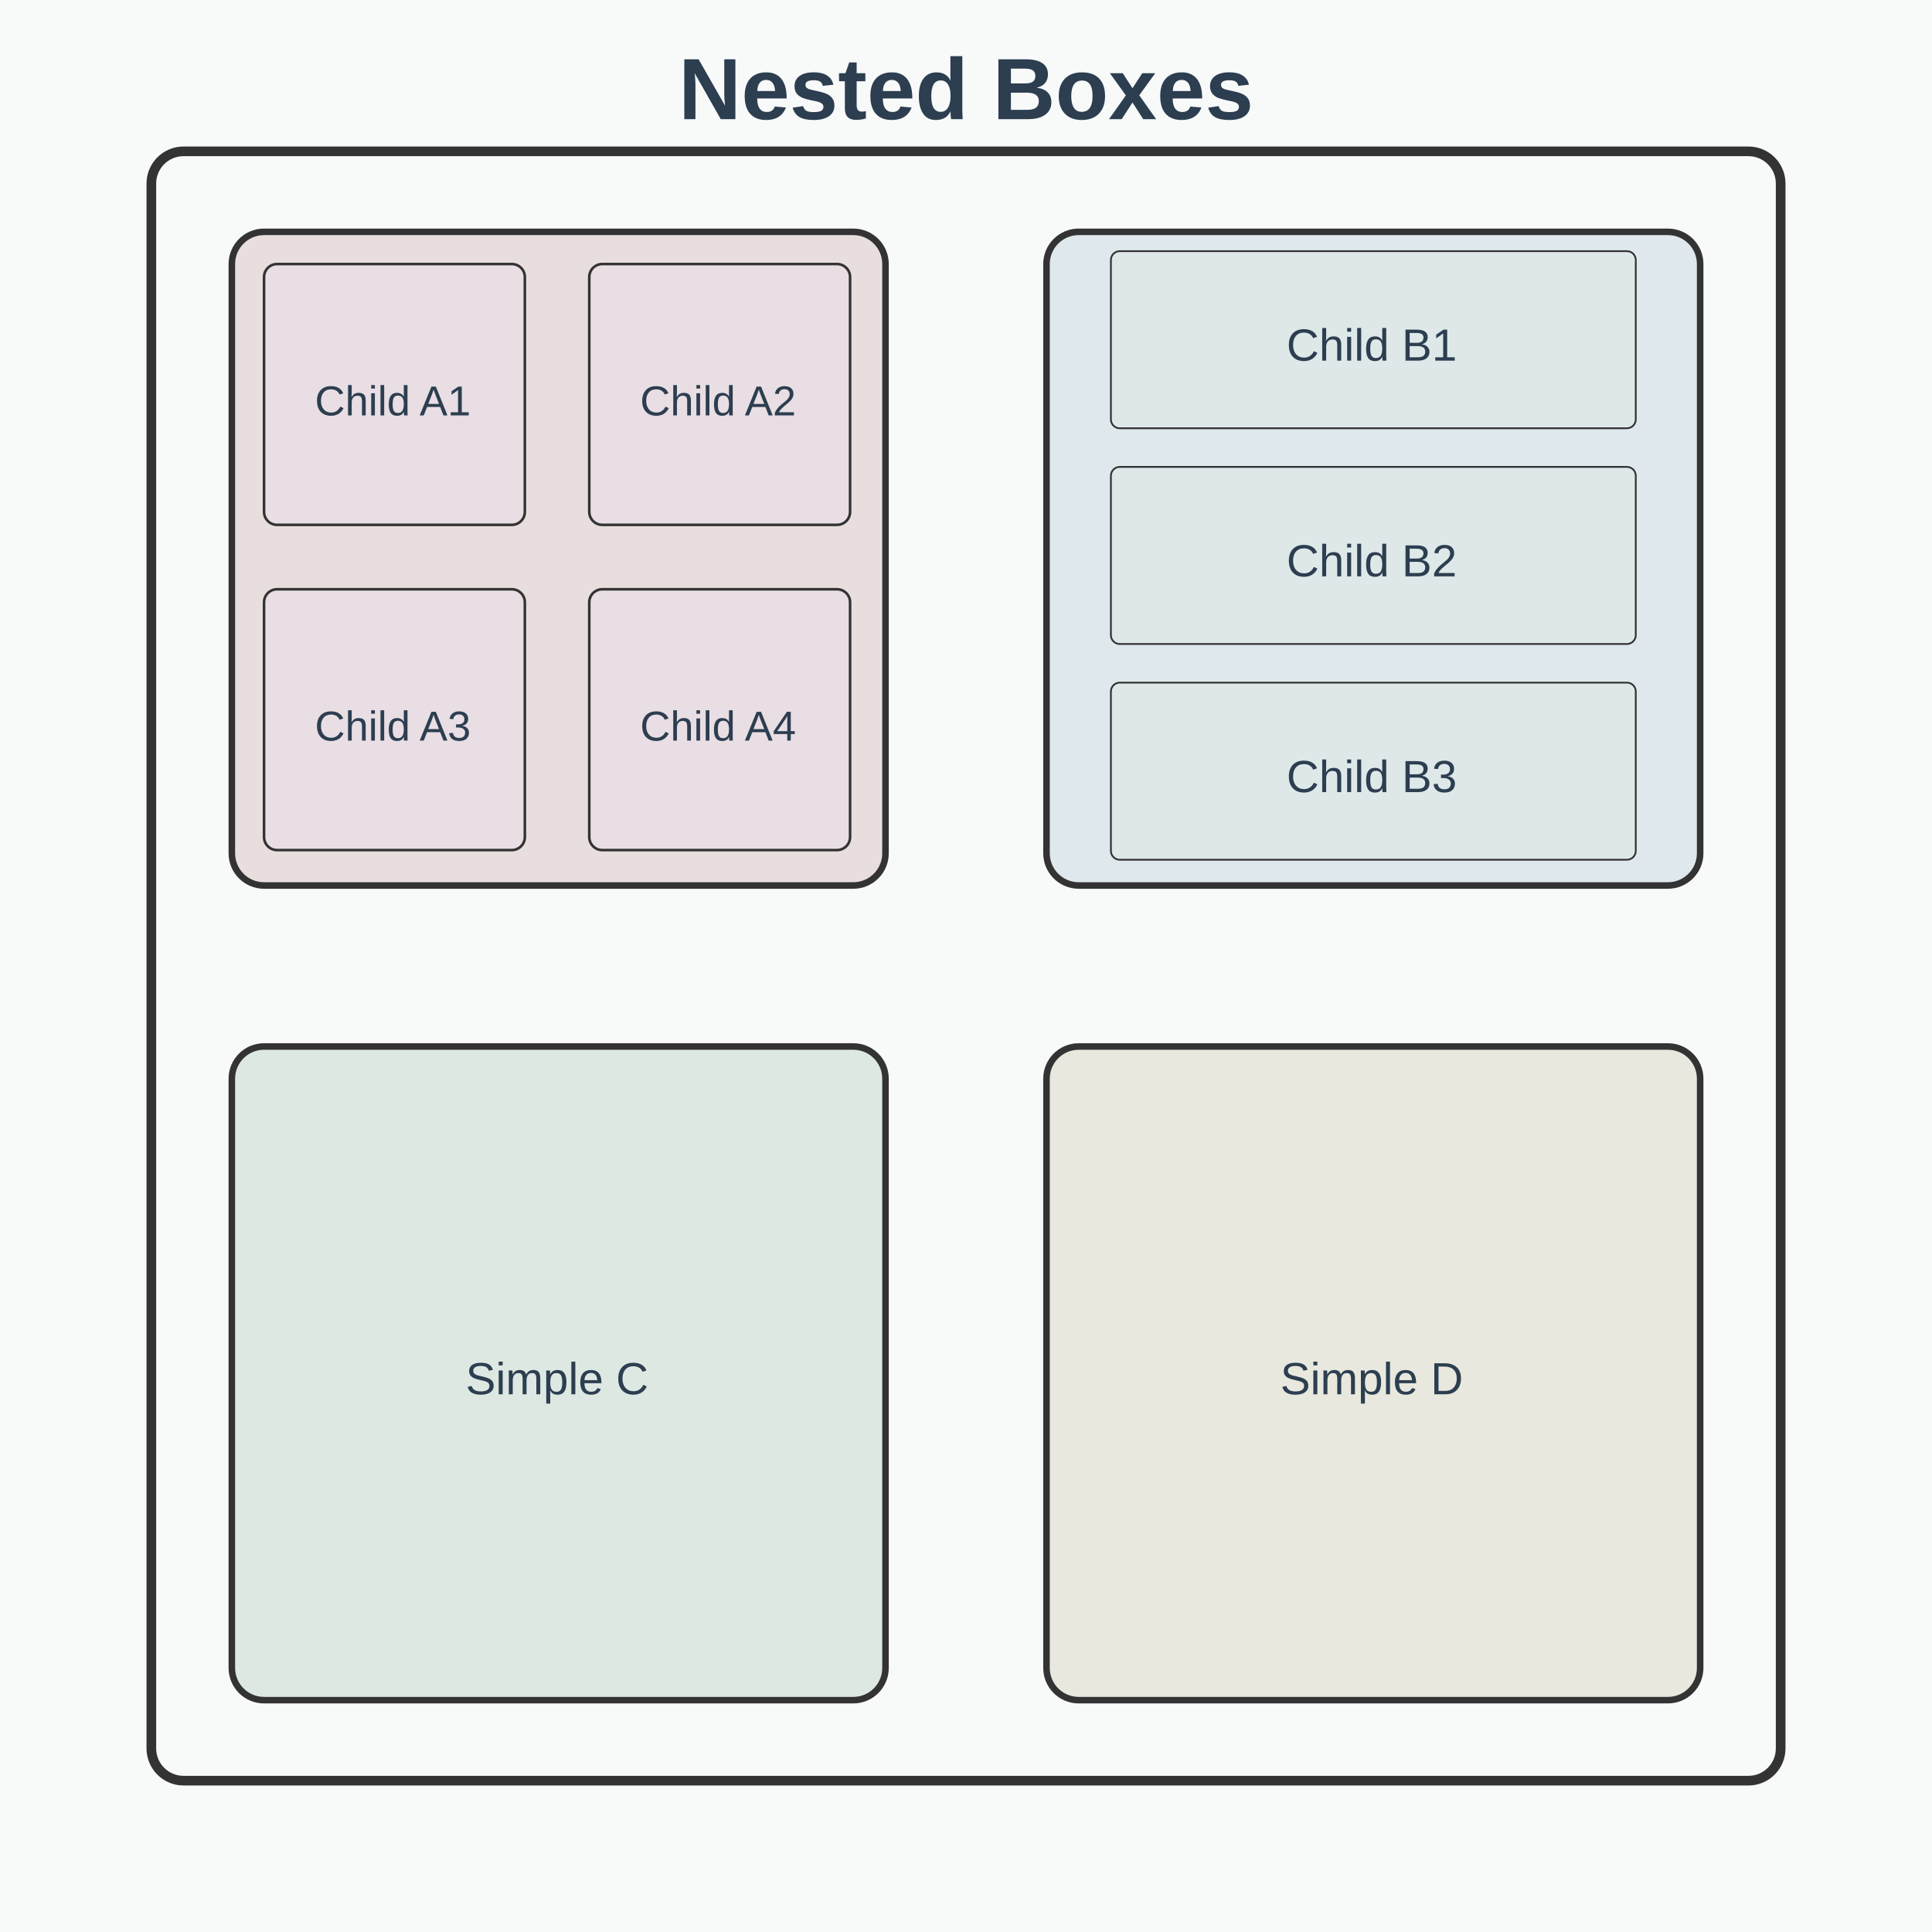
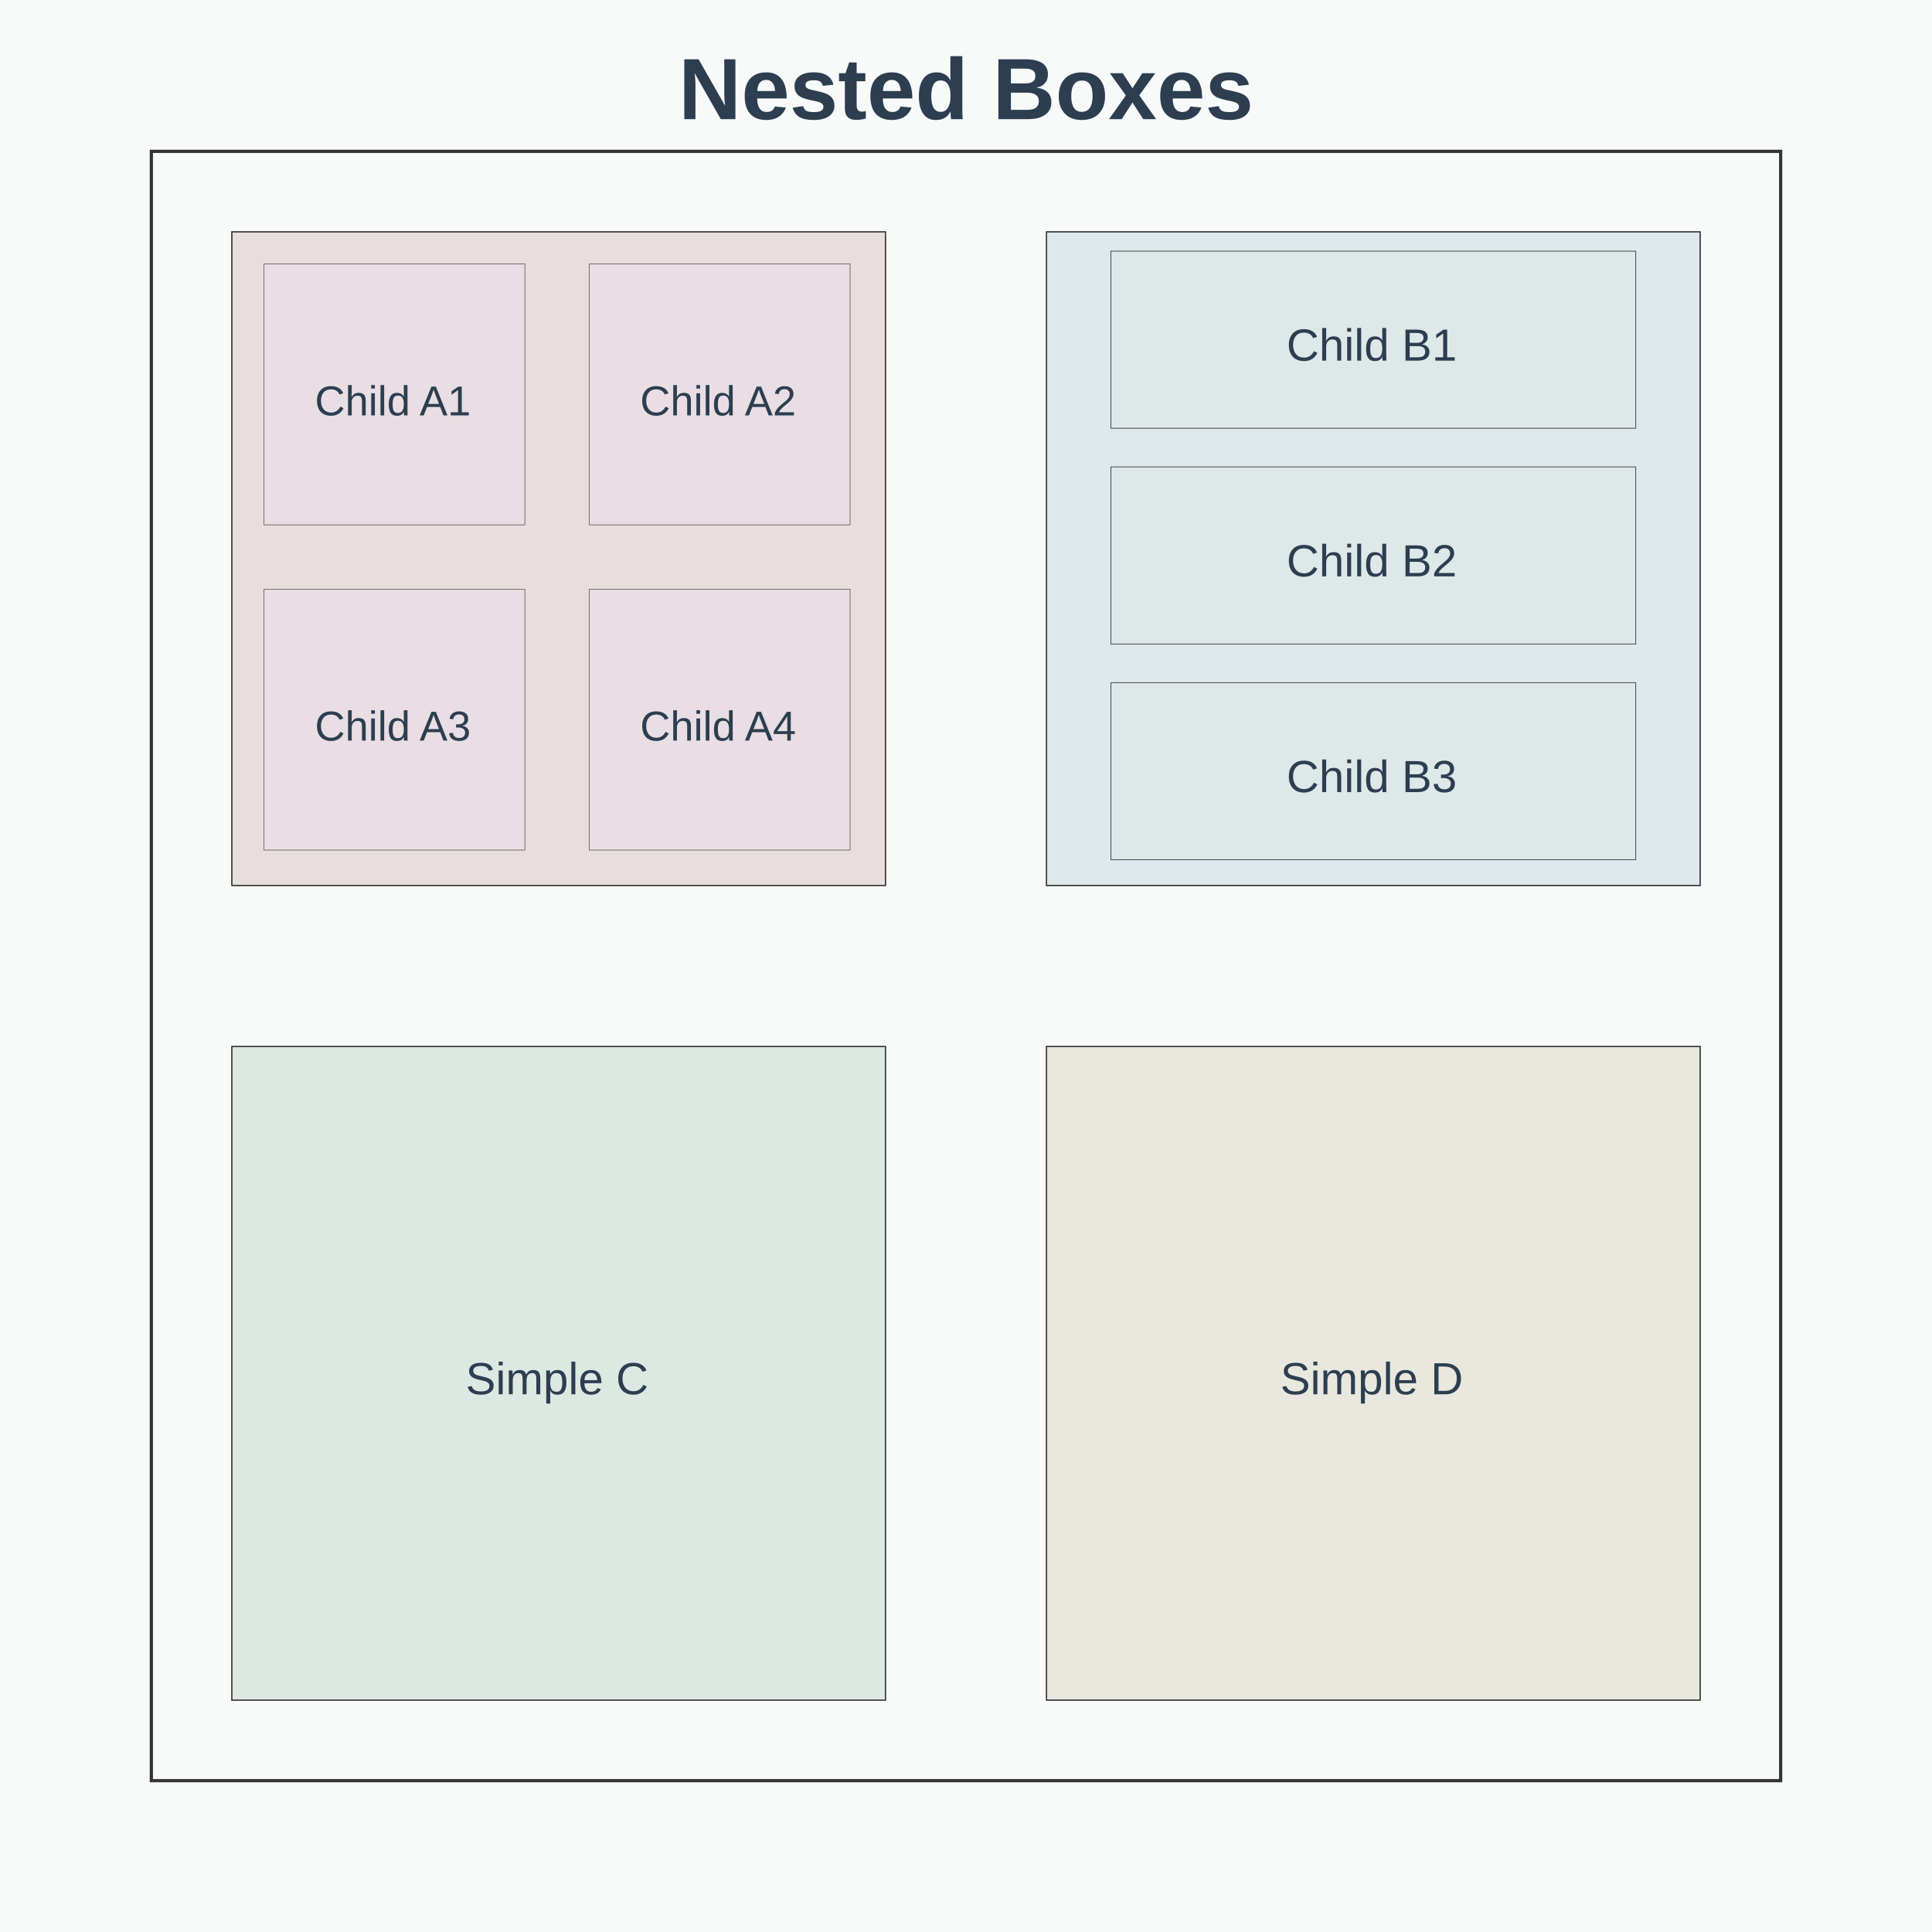
<svg xmlns="http://www.w3.org/2000/svg" height="600" viewBox="0 0 600 600" width="600">
  <rect fill="#F8F9F9" height="100%" width="100%" />
-   <rect fill="transparent" height="506" rx="10" ry="10" stroke="#333" stroke-width="3" width="506" x="47" y="47" />
-   <rect fill="#E8DEDD" height="203" rx="10" ry="10" stroke="#333" stroke-width="2.03" width="203" x="72" y="72" />
-   <rect fill="#E8DEE3" height="81" rx="4.05" ry="4.05" stroke="#333" stroke-width="0.81" width="81" x="82" y="82" />
-   <rect fill="#E8DEE3" height="81" rx="4.05" ry="4.05" stroke="#333" stroke-width="0.81" width="81" x="183" y="82" />
-   <rect fill="#E8DEE3" height="81" rx="4.05" ry="4.05" stroke="#333" stroke-width="0.81" width="81" x="82" y="183" />
-   <rect fill="#E8DEE3" height="81" rx="4.05" ry="4.05" stroke="#333" stroke-width="0.81" width="81" x="183" y="183" />
-   <rect fill="#DEE8ED" height="203" rx="10" ry="10" stroke="#333" stroke-width="2.03" width="203" x="325" y="72" />
-   <rect fill="#DEE8E8" height="55" rx="2.75" ry="2.75" stroke="#333" stroke-width="0.55" width="163" x="345" y="78" />
-   <rect fill="#DEE8E8" height="55" rx="2.75" ry="2.75" stroke="#333" stroke-width="0.55" width="163" x="345" y="145" />
-   <rect fill="#DEE8E8" height="55" rx="2.75" ry="2.75" stroke="#333" stroke-width="0.55" width="163" x="345" y="212" />
-   <rect fill="#DEE8E3" height="203" rx="10" ry="10" stroke="#333" stroke-width="2.03" width="203" x="72" y="325" />
-   <rect fill="#E8E8DE" height="203" rx="10" ry="10" stroke="#333" stroke-width="2.03" width="203" x="325" y="325" />
+   <rect fill="transparent" height="506" stroke="#333" stroke-width="1" width="506" x="47" y="47" />
+   <rect fill="#E8DEDD" height="203" stroke="#333" stroke-width="0.401" width="203" x="72" y="72" />
+   <rect fill="#E8DEE3" height="81" stroke="#333" stroke-width="0.16" width="81" x="82" y="82" />
+   <rect fill="#E8DEE3" height="81" stroke="#333" stroke-width="0.16" width="81" x="183" y="82" />
+   <rect fill="#E8DEE3" height="81" stroke="#333" stroke-width="0.16" width="81" x="82" y="183" />
+   <rect fill="#E8DEE3" height="81" stroke="#333" stroke-width="0.16" width="81" x="183" y="183" />
+   <rect fill="#DEE8ED" height="203" stroke="#333" stroke-width="0.401" width="203" x="325" y="72" />
+   <rect fill="#DEE8E8" height="55" stroke="#333" stroke-width="0.215" width="163" x="345" y="78" />
+   <rect fill="#DEE8E8" height="55" stroke="#333" stroke-width="0.215" width="163" x="345" y="145" />
+   <rect fill="#DEE8E8" height="55" stroke="#333" stroke-width="0.215" width="163" x="345" y="212" />
+   <rect fill="#DEE8E3" height="203" stroke="#333" stroke-width="0.401" width="203" x="72" y="325" />
+   <rect fill="#E8E8DE" height="203" stroke="#333" stroke-width="0.401" width="203" x="325" y="325" />
  <text dominant-baseline="auto" fill="#2C3E50" font-family="Arial, sans-serif" font-size="13" text-anchor="middle" x="122" y="129">
Child A1
</text>
  <text dominant-baseline="auto" fill="#2C3E50" font-family="Arial, sans-serif" font-size="13" text-anchor="middle" x="223" y="129">
Child A2
</text>
  <text dominant-baseline="auto" fill="#2C3E50" font-family="Arial, sans-serif" font-size="13" text-anchor="middle" x="122" y="230">
Child A3
</text>
  <text dominant-baseline="auto" fill="#2C3E50" font-family="Arial, sans-serif" font-size="13" text-anchor="middle" x="223" y="230">
Child A4
</text>
  <text dominant-baseline="auto" fill="#2C3E50" font-family="Arial, sans-serif" font-size="14" text-anchor="middle" x="426" y="112">
Child B1
</text>
  <text dominant-baseline="auto" fill="#2C3E50" font-family="Arial, sans-serif" font-size="14" text-anchor="middle" x="426" y="179">
Child B2
</text>
  <text dominant-baseline="auto" fill="#2C3E50" font-family="Arial, sans-serif" font-size="14" text-anchor="middle" x="426" y="246">
Child B3
</text>
  <text dominant-baseline="auto" fill="#2C3E50" font-family="Arial, sans-serif" font-size="14" text-anchor="middle" x="173" y="433">
Simple C
</text>
  <text dominant-baseline="auto" fill="#2C3E50" font-family="Arial, sans-serif" font-size="14" text-anchor="middle" x="426" y="433">
Simple D
</text>
+   <defs>
+     <marker id="arrowhead" markerHeight="10" markerUnits="strokeWidth" markerWidth="10" orient="auto" refX="9" refY="3">
+       <polygon fill="#333" points="0,0 0,6 9,3" />
+     </marker>
+   </defs>
  <text fill="#2C3E50" font-family="Arial, sans-serif" font-size="27" font-weight="bold" text-anchor="middle" x="300" y="37">
Nested Boxes
</text>
</svg>
